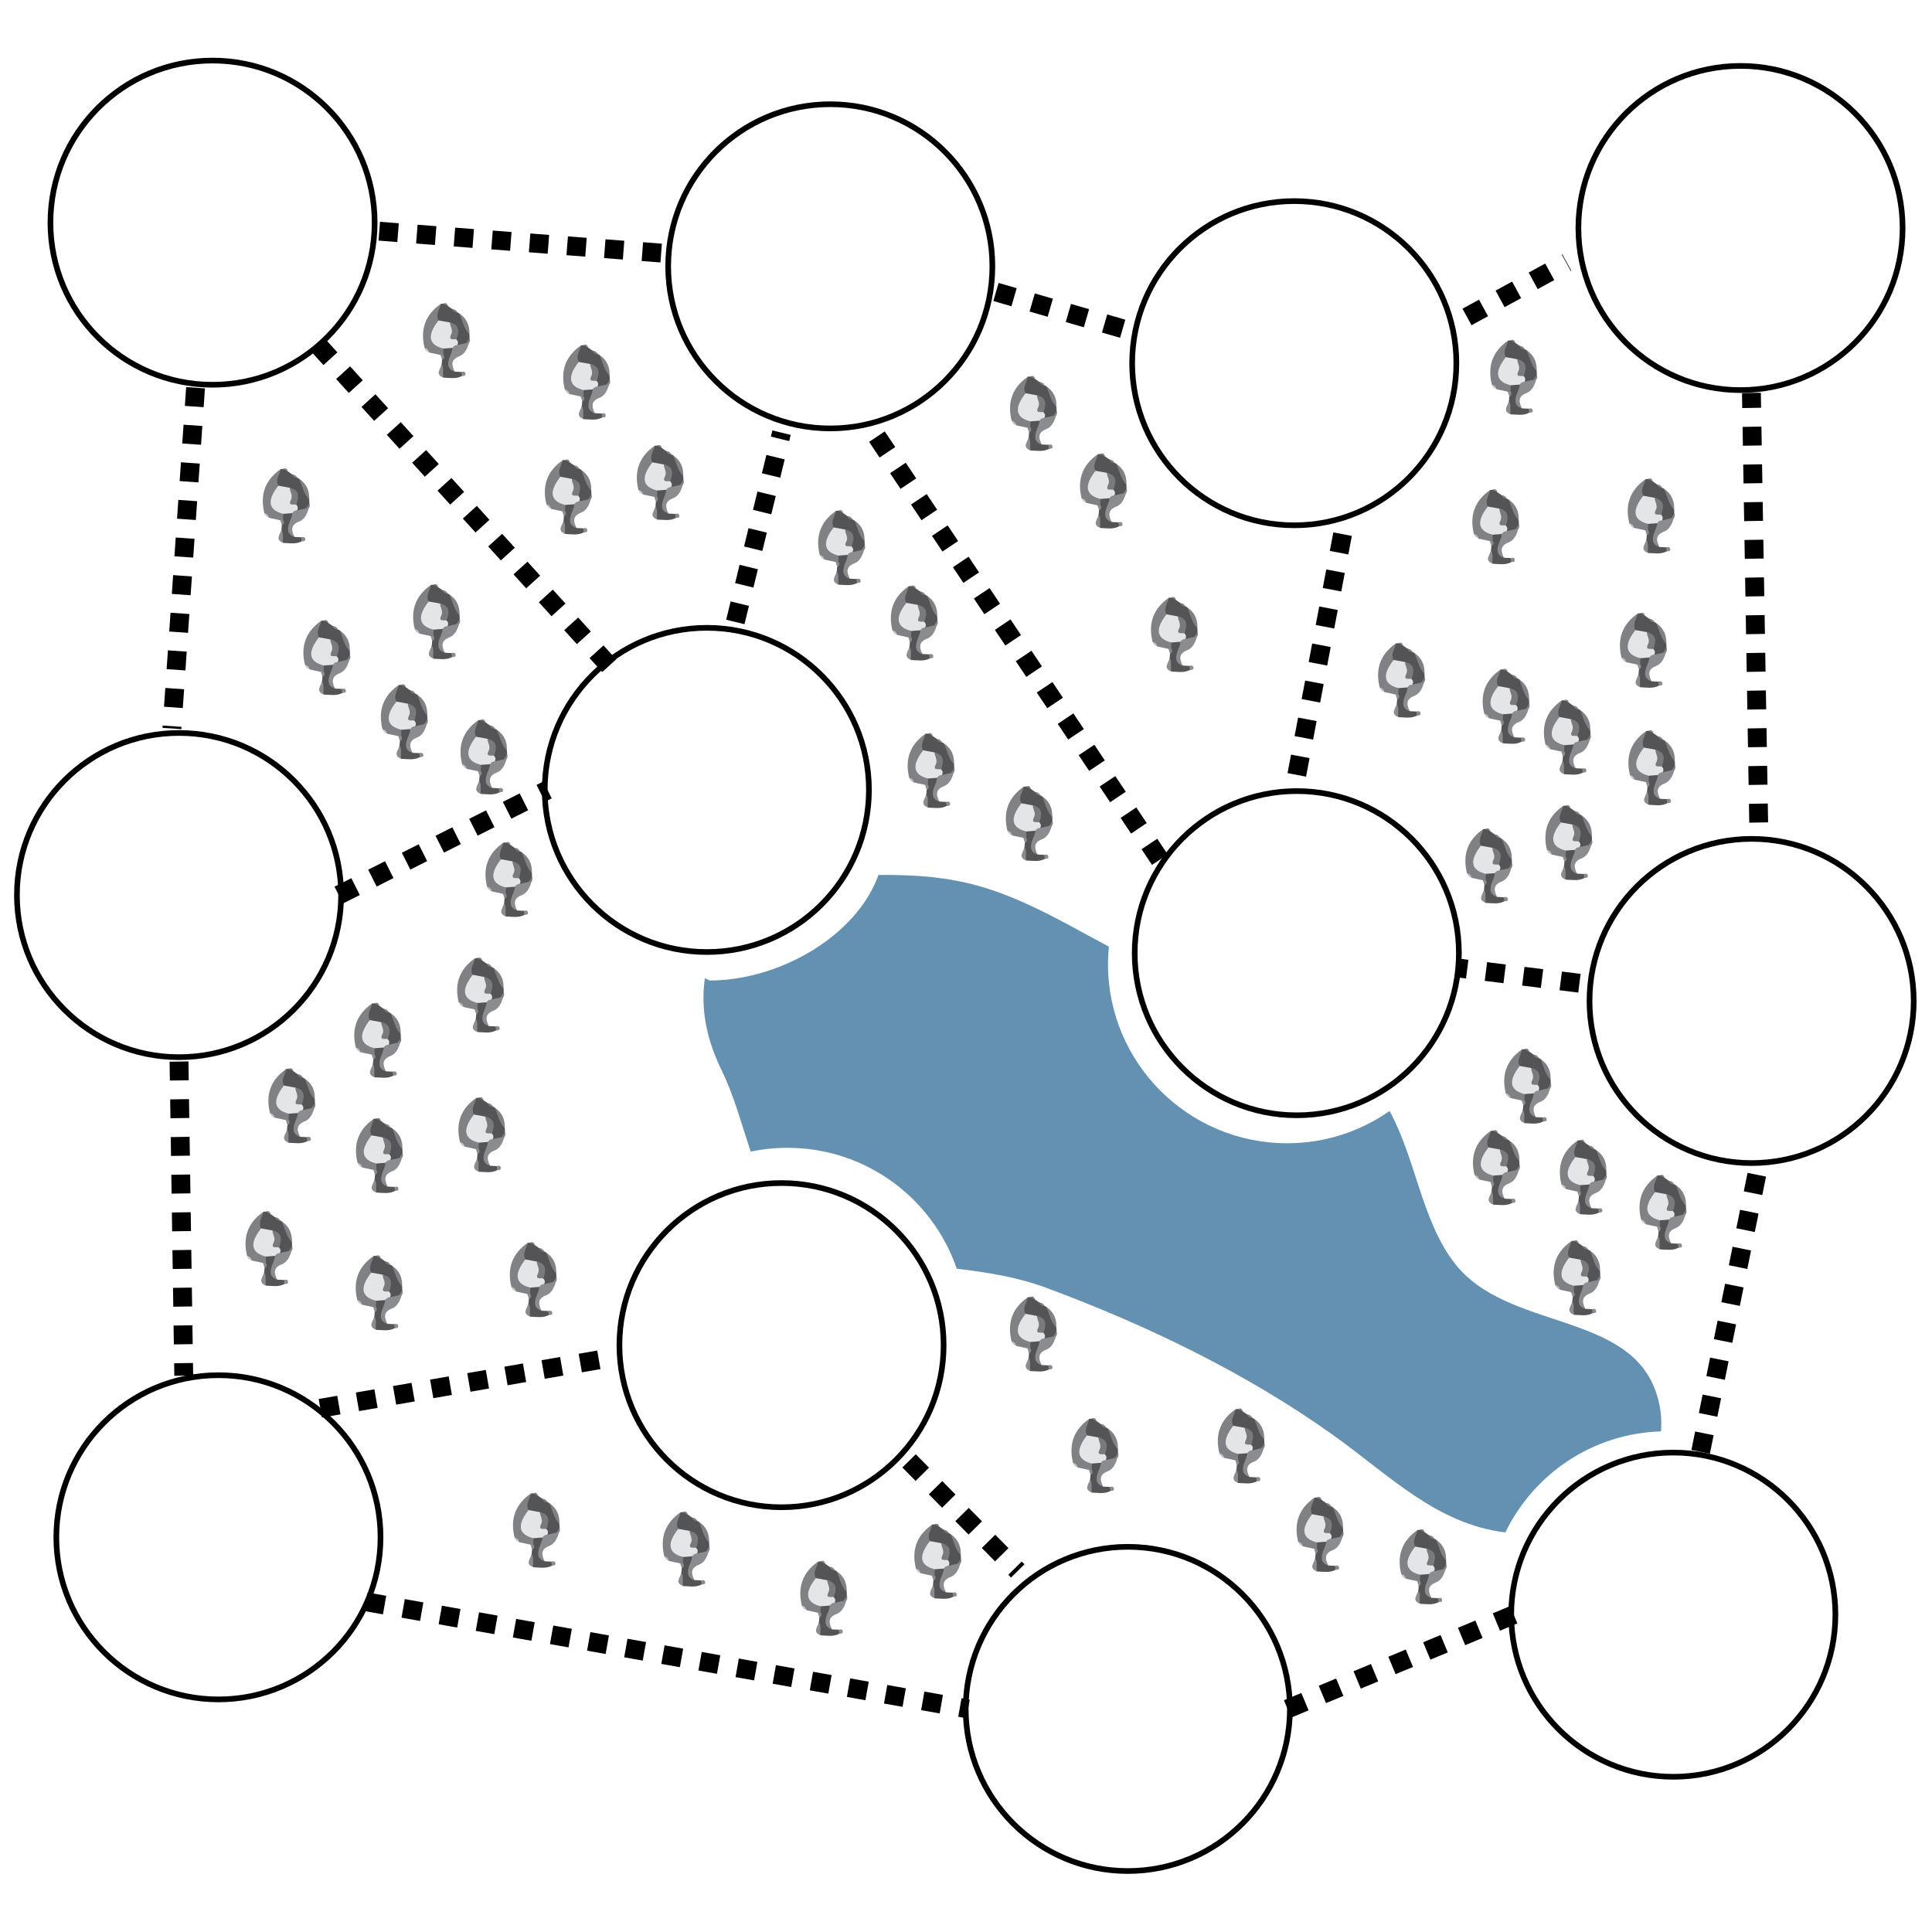
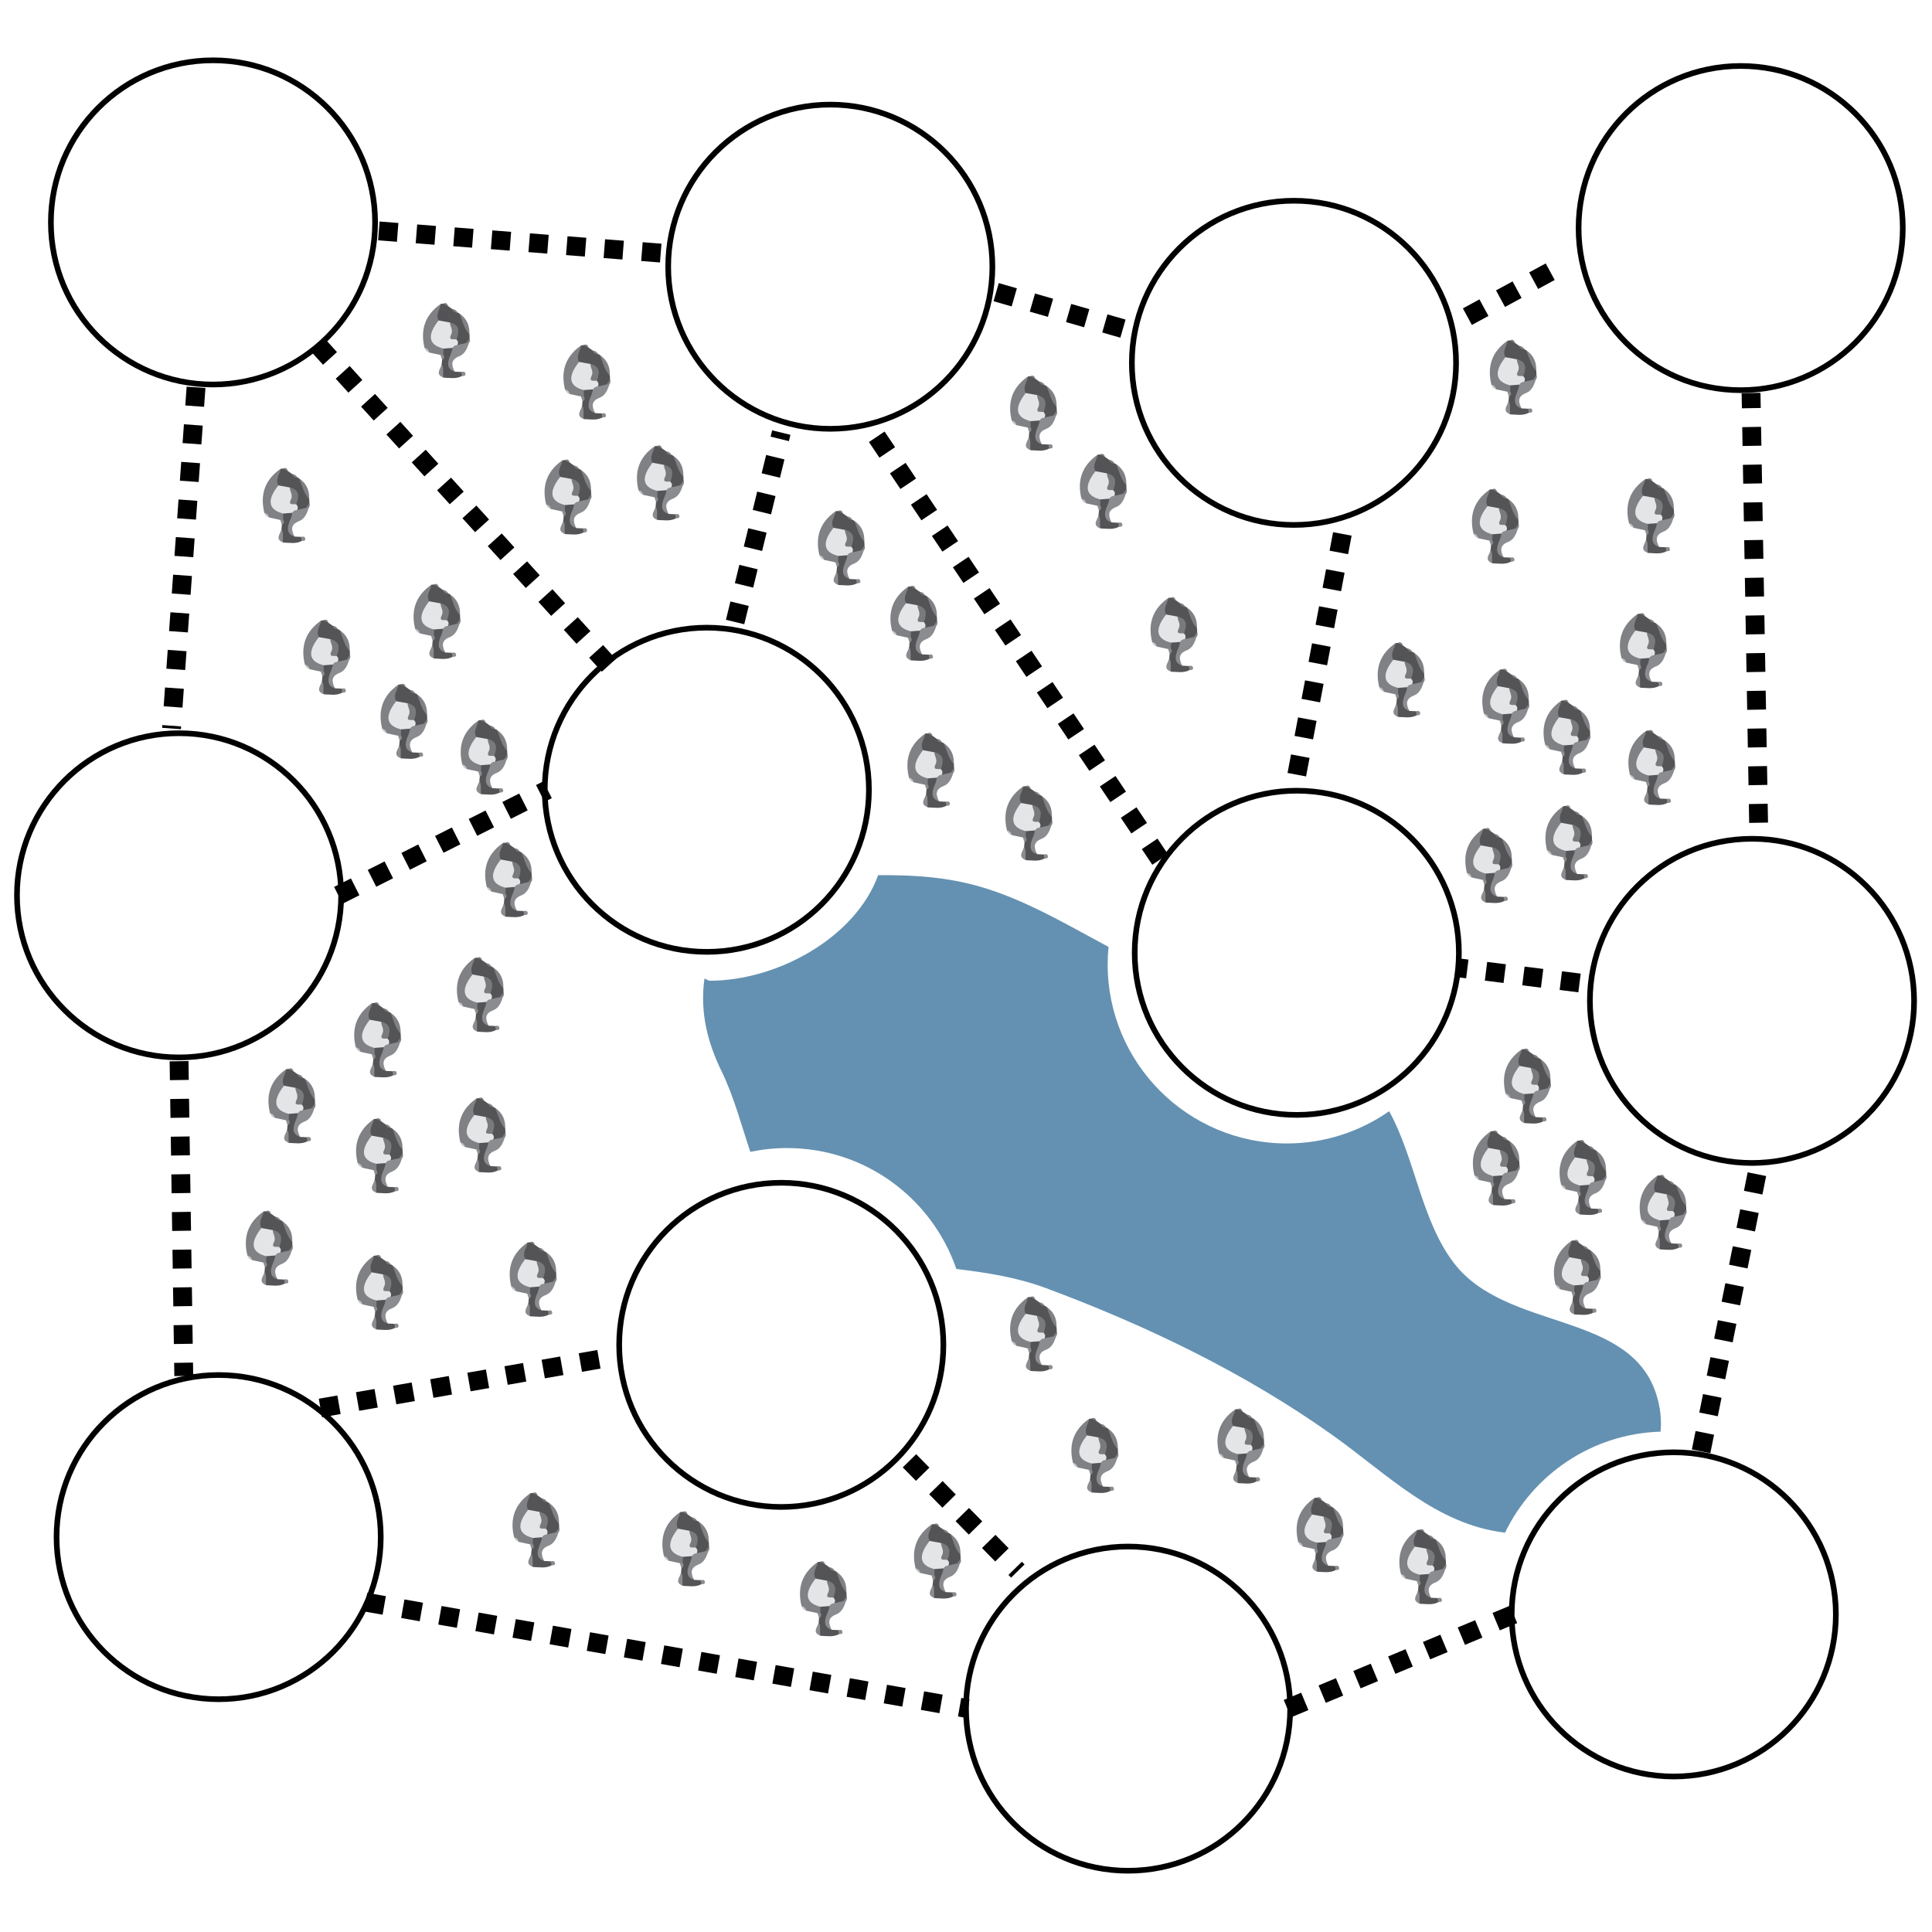
<svg xmlns="http://www.w3.org/2000/svg" xmlns:xlink="http://www.w3.org/1999/xlink" width="2050" height="2050" version="1.1">
  <g fill="none" stroke="#000" stroke-width="6">
-     <circle cx="225.52" cy="236.26" r="172" />
-     <circle cx="880.98" cy="282.59" r="172" />
-     <circle cx="1373.3" cy="385.38" r="172" />
-     <circle cx="1846.8" cy="241.93" r="172" />
-     <circle cx="189.96" cy="949.74" r="172" />
-     <circle cx="750.01" cy="838.17" r="172" />
-     <circle cx="1376" cy="1011.4" r="172" />
-     <circle cx="1858.6" cy="1062.1" r="172" />
-     <circle cx="829.26" cy="1427.3" r="172" />
-     <circle cx="231.77" cy="1631.2" r="172" />
-     <circle cx="1196.7" cy="1813.3" r="172" />
-     <circle cx="1775.5" cy="1713.3" r="172" />
+     <circle cx="226" cy="236" r="172" />
+     <circle cx="881" cy="283" r="172" />
+     <circle cx="1373" cy="385" r="172" />
+     <circle cx="1847" cy="242" r="172" />
+     <circle cx="190" cy="950" r="172" />
+     <circle cx="750" cy="838" r="172" />
+     <circle cx="1376" cy="1011" r="172" />
+     <circle cx="1859" cy="1062" r="172" />
+     <circle cx="829" cy="1427" r="172" />
+     <circle cx="232" cy="1631" r="172" />
+     <circle cx="1197" cy="1813" r="172" />
+     <circle cx="1776" cy="1713" r="172" />
  </g>
  <g id="a">
-     <path d="m450.52 369.2c-4.8-19.5 0.61-35.23 17.29-46.8 6.34 5.49 0.91 11.88 1.38 17.82-4.98 10.79-4.61 20.79 4.41 29.52 0.47 2.81-0.32 5.16-2.43 7.06-1.29 0.77-2.55 0.71-3.78-0.14-3.98-0.87-7.96-1.74-11.94-2.6-1.6-1.67-3.15-3.38-4.93-4.86" fill="#7f8184" />
-     <path d="m465.36 340c-3.67-6.48 1.43-11.76 2.45-17.6 0.8-0.08 1.61-0.14 2.41-0.21 2.07 0.15 3.67 1.25 5.15 2.57 1.51 1.05 3.01 2.12 4.52 3.17 2.1 1.03 3.55 3.05 5.81 3.83 0.64 0.1 1.18 0.37 1.63 0.83 6.1 6.16 8.28 14.22 10.77 22.14 0.06 1.39 0.12 2.79 0.18 4.19-0.84 2.36-1.91 4.62-3.22 6.75-2.09 2.96-4.8 4.06-8.3 2.77-2.71-1.76-4.08-4.47-5.17-7.35 0.06-5.64 1.02-11.82-7.34-12.62-3.31-2.45-6.91-4.61-8.89-8.47" fill="#545456" />
-     <path d="m470.37 376.41c0.04-2.18 0.08-4.37 0.13-6.54 1.49-3.98 4.63-4.36 8.2-3.81 5.52 2.79 6.87 7.2 2.84 11.7-5.58 6.22-4.54 11.34 0.91 16.59 2.34 0.11 4.7 0.21 7.05 0.34 1.9 1.14 1.86 2.62 0.71 4.28-6.34 3.44-13.12 1.9-19.78 1.74-4.1-4.33-2.57-9.34-1.77-14.27 0.13-1.54 0.25-3.09 0.39-4.62 0.61-1.77 1.31-3.51 1.32-5.41" fill="#545456" />
-     <path d="m482.45 394.35c-8.36-2.64-7.65-8.97-5.49-15.11 1.18-3.36 3.02-6.45 3.13-10.12-0.48-4.77 2.14-4.16 5.09-2.95 3.14-0.71 6.28-1.43 9.44-2.14 1.02-0.8 1.99-0.73 2.88 0.2-1.77 5.87-4.34 11.57-10.27 13.89-9.16 3.53-8.16 9.35-4.78 16.23" fill="#8a8c8f" />
-     <path d="m498.1 354.72c-6.02-6.19-7.38-14.66-10.77-22.14 7.93 5.27 11.14 12.84 10.77 22.14" fill="#7f8184" />
-     <path d="m468.66 386.44c2.76 4.48 0.77 9.55 1.78 14.26-9.4-3.65-2.68-9.33-1.78-14.26" fill="#8a8c8f" />
-     <path d="m470.37 376.41c1.42 2.26 1.38 4.16-1.32 5.41-0.55-1.72-1.11-3.45-1.66-5.17 0.99-0.08 1.99-0.16 2.98-0.24" fill="#8a8c8f" />
-     <path d="m450.52 369.2c2.71 0.53 4.41 2.1 4.93 4.86-2.48-0.77-4.15-2.37-4.93-4.86" fill="#c2c4c6" />
-     <path d="m497.5 364.24-2.89-0.21c1.22-1.7 2.45-3.41 3.68-5.11 0.99 1.95 0.21 3.64-0.79 5.32" fill="#7f8184" />
-     <path d="m490.21 398.97c-0.23-1.43-0.46-2.86-0.71-4.29 1.88-0.5 4-0.71 4.39 1.67 0.45 2.64-1.85 2.55-3.68 2.62" fill="#8a8c8f" />
-     <path d="m485.7 331.76c-2.75-0.05-4.72-1.27-5.81-3.84 2.67 0.18 4.55 1.55 5.81 3.84" fill="#7f8184" />
-     <path d="m475.37 324.75c-1.71-0.86-3.44-1.71-5.14-2.56 2.79-1.31 4.43-0.29 5.14 2.56" fill="#7f8184" />
-     <path d="m485.18 366.17c-2.27-0.02-3.91 1.05-5.09 2.94-3.2 0.25-6.39 0.51-9.59 0.76-15.89-3.92-17.63-14.08-5.13-29.87 4 0.73 8.02 1.46 12.02 2.2 8.2 3.72 4.23 12.15 6.98 17.98 1.75 1.8 2.09 3.78 0.81 5.99" fill="#e4e5e6" />
-     <path d="m484.38 360.19c-2.82-0.78-9.08 1.6-5.71-5.18 2.45-4.93-1.21-8.54-1.27-12.82 11.14 2.59 9.65 10.06 6.98 18" fill="#787a7c" />
+     <path d="m450.5 369.2c-4.8-19.5 0.61-35.23 17.29-46.8 6.34 5.49 0.91 11.88 1.38 17.82-4.98 10.79-4.61 20.79 4.41 29.52 0.47 2.81-0.32 5.16-2.43 7.06-1.29 0.77-2.55 0.71-3.78-0.14-3.98-0.87-7.96-1.74-11.94-2.6-1.6-1.67-3.15-3.38-4.93-4.86" fill="#7f8184" />
+     <path d="m465.4 340c-3.67-6.48 1.43-11.76 2.45-17.6 0.8-0.08 1.61-0.14 2.41-0.21 2.07 0.15 3.67 1.25 5.15 2.57 1.51 1.05 3.01 2.12 4.52 3.17 2.1 1.03 3.55 3.05 5.81 3.83 0.64 0.1 1.18 0.37 1.63 0.83 6.1 6.16 8.28 14.22 10.77 22.14 0.06 1.39 0.12 2.79 0.18 4.19-0.84 2.36-1.91 4.62-3.22 6.75-2.09 2.96-4.8 4.06-8.3 2.77-2.71-1.76-4.08-4.47-5.17-7.35 0.06-5.64 1.02-11.82-7.34-12.62-3.31-2.45-6.91-4.61-8.89-8.47" fill="#545456" />
+     <path d="m470.4 376.4c0.04-2.18 0.08-4.37 0.13-6.54 1.49-3.98 4.63-4.36 8.2-3.81 5.52 2.79 6.87 7.2 2.84 11.7-5.58 6.22-4.54 11.34 0.91 16.59 2.34 0.11 4.7 0.21 7.05 0.34 1.9 1.14 1.86 2.62 0.71 4.28-6.34 3.44-13.12 1.9-19.78 1.74-4.1-4.33-2.57-9.34-1.77-14.27 0.13-1.54 0.25-3.09 0.39-4.62 0.61-1.77 1.31-3.51 1.32-5.41" fill="#545456" />
+     <path d="m482.4 394.3c-8.36-2.64-7.65-8.97-5.49-15.11 1.18-3.36 3.02-6.45 3.13-10.12-0.48-4.77 2.14-4.16 5.09-2.95 3.14-0.71 6.28-1.43 9.44-2.14 1.02-0.8 1.99-0.73 2.88 0.2-1.77 5.87-4.34 11.57-10.27 13.89-9.16 3.53-8.16 9.35-4.78 16.23" fill="#8a8c8f" />
+     <path d="m498.1 354.7c-6.02-6.19-7.38-14.66-10.77-22.14 7.93 5.27 11.14 12.84 10.77 22.14" fill="#7f8184" />
+     <path d="m468.7 386.4c2.76 4.48 0.77 9.55 1.78 14.26-9.4-3.65-2.68-9.33-1.78-14.26" fill="#8a8c8f" />
+     <path d="m470.4 376.4c1.42 2.26 1.38 4.16-1.32 5.41-0.55-1.72-1.11-3.45-1.66-5.17 0.99-0.08 1.99-0.16 2.98-0.24" fill="#8a8c8f" />
+     <path d="m450.5 369.2c2.71 0.53 4.41 2.1 4.93 4.86-2.48-0.77-4.15-2.37-4.93-4.86" fill="#c2c4c6" />
+     <path d="m497.5 364.2-2.89-0.21c1.22-1.7 2.45-3.41 3.68-5.11 0.99 1.95 0.21 3.64-0.79 5.32" fill="#7f8184" />
+     <path d="m490.2 399c-0.23-1.43-0.46-2.86-0.71-4.29 1.88-0.5 4-0.71 4.39 1.67 0.45 2.64-1.85 2.55-3.68 2.62" fill="#8a8c8f" />
+     <path d="m485.7 331.8c-2.75-0.05-4.72-1.27-5.81-3.84 2.67 0.18 4.55 1.55 5.81 3.84" fill="#7f8184" />
+     <path d="m475.4 324.7c-1.71-0.86-3.44-1.71-5.14-2.56 2.79-1.31 4.43-0.29 5.14 2.56" fill="#7f8184" />
+     <path d="m485.2 366.2c-2.27-0.02-3.91 1.05-5.09 2.94-3.2 0.25-6.39 0.51-9.59 0.76-15.89-3.92-17.63-14.08-5.13-29.87 4 0.73 8.02 1.46 12.02 2.2 8.2 3.72 4.23 12.15 6.98 17.98 1.75 1.8 2.09 3.78 0.81 5.99" fill="#e4e5e6" />
+     <path d="m484.4 360.2c-2.82-0.78-9.08 1.6-5.71-5.18 2.45-4.93-1.21-8.54-1.27-12.82 11.14 2.59 9.65 10.06 6.98 18" fill="#787a7c" />
  </g>
-   <use x="148.742" y="44.046" xlink:href="#a" />
-   <use x="1114.076" y="877.529" xlink:href="#a" />
-   <use x="39.802" y="441.725" xlink:href="#a" />
-   <use x="-10.462" y="298.225" xlink:href="#a" />
-   <use x="-44.723" y="404.456" xlink:href="#a" />
-   <use x="129.271" y="165.906" xlink:href="#a" />
-   <use x="-169.982" y="175.361" xlink:href="#a" />
-   <use x="66.29" y="571.752" xlink:href="#a" />
-   <use x="843.331" y="1172.839" xlink:href="#a" />
-   <use x="926.932" y="1266.737" xlink:href="#a" />
-   <use x="1036.301" y="1301.049" xlink:href="#a" />
-   <use x="622.826" y="1054.077" xlink:href="#a" />
-   <use x="772.425" y="311.862" xlink:href="#a" />
-   <use x="92.118" y="996.377" xlink:href="#a" />
-   <use x="95.475" y="1262.294" xlink:href="#a" />
-   <use x="1279.013" y="453.249" xlink:href="#a" />
-   <use x="1290.814" y="924.952" xlink:href="#a" />
-   <use x="1206.289" y="887.679" xlink:href="#a" />
-   <use x="1199.698" y="994.411" xlink:href="#a" />
-   <use x="400.341" y="1334.535" xlink:href="#a" />
-   <use x="254.35" y="1282.234" xlink:href="#a" />
-   <use x="1124.368" y="388.033" xlink:href="#a" />
-   <use x="1278.305" y="186.046" xlink:href="#a" />
-   <use x="1189.351" y="420.822" xlink:href="#a" />
-   <use x="1190.931" y="532.652" xlink:href="#a" />
-   <use x="1270.005" y="328.538" xlink:href="#a" />
-   <use x="-72.948" y="742.405" xlink:href="#a" />
-   <use x="37.551" y="842.597" xlink:href="#a" />
-   <use x="-71.418" y="1010.337" xlink:href="#a" />
-   <use x="-71.124" y="864.713" xlink:href="#a" />
-   <use x="-164.069" y="811.857" xlink:href="#a" />
-   <use x="-188.32" y="963.444" xlink:href="#a" />
-   <use x="36.231" y="694.394" xlink:href="#a" />
-   <use x="226.887" y="150.6" xlink:href="#a" />
-   <use x="622.887" y="77.268" xlink:href="#a" />
-   <use x="1132.436" y="38.95" xlink:href="#a" />
-   <use x="1113.403" y="197.481" xlink:href="#a" />
-   <use x="1013.417" y="360.26" xlink:href="#a" />
-   <use x="688.058" y="1183.061" xlink:href="#a" />
-   <use x="521.342" y="1295.247" xlink:href="#a" />
-   <use x="-126.914" y="336.286" xlink:href="#a" />
-   <use x="496.397" y="299.628" xlink:href="#a" />
-   <use x="419.278" y="219.663" xlink:href="#a" />
-   <use x="514.233" y="456.192" xlink:href="#a" />
-   <use x="618.443" y="512.375" xlink:href="#a" />
-   <use x="697.128" y="159.534" xlink:href="#a" />
-   <use x="1106.028" y="557.353" xlink:href="#a" />
-   <use x="1147.23" y="791.036" xlink:href="#a" />
+   <use x="149" y="44" xlink:href="#a" />
+   <use x="1114" y="878" xlink:href="#a" />
+   <use x="40" y="442" xlink:href="#a" />
+   <use x="-10" y="298" xlink:href="#a" />
+   <use x="-45" y="404" xlink:href="#a" />
+   <use x="129" y="166" xlink:href="#a" />
+   <use x="-170" y="175" xlink:href="#a" />
+   <use x="66" y="572" xlink:href="#a" />
+   <use x="843" y="1173" xlink:href="#a" />
+   <use x="927" y="1267" xlink:href="#a" />
+   <use x="1036" y="1301" xlink:href="#a" />
+   <use x="623" y="1054" xlink:href="#a" />
+   <use x="772" y="312" xlink:href="#a" />
+   <use x="92" y="996" xlink:href="#a" />
+   <use x="95" y="1262" xlink:href="#a" />
+   <use x="1279" y="453" xlink:href="#a" />
+   <use x="1291" y="925" xlink:href="#a" />
+   <use x="1206" y="888" xlink:href="#a" />
+   <use x="1200" y="994" xlink:href="#a" />
+   <use x="400" y="1335" xlink:href="#a" />
+   <use x="254" y="1282" xlink:href="#a" />
+   <use x="1124" y="388" xlink:href="#a" />
+   <use x="1278" y="186" xlink:href="#a" />
+   <use x="1189" y="421" xlink:href="#a" />
+   <use x="1191" y="533" xlink:href="#a" />
+   <use x="1270" y="329" xlink:href="#a" />
+   <use x="-73" y="742" xlink:href="#a" />
+   <use x="38" y="843" xlink:href="#a" />
+   <use x="-71" y="1010" xlink:href="#a" />
+   <use x="-71" y="865" xlink:href="#a" />
+   <use x="-164" y="812" xlink:href="#a" />
+   <use x="-188" y="963" xlink:href="#a" />
+   <use x="36" y="694" xlink:href="#a" />
+   <use x="227" y="151" xlink:href="#a" />
+   <use x="623" y="77" xlink:href="#a" />
+   <use x="1132" y="39" xlink:href="#a" />
+   <use x="1113" y="197" xlink:href="#a" />
+   <use x="1013" y="360" xlink:href="#a" />
+   <use x="688" y="1183" xlink:href="#a" />
+   <use x="521" y="1295" xlink:href="#a" />
+   <use x="-127" y="336" xlink:href="#a" />
+   <use x="496" y="300" xlink:href="#a" />
+   <use x="419" y="220" xlink:href="#a" />
+   <use x="514" y="456" xlink:href="#a" />
+   <use x="618" y="512" xlink:href="#a" />
+   <use x="697" y="160" xlink:href="#a" />
+   <use x="1106" y="557" xlink:href="#a" />
+   <use x="1147" y="791" xlink:href="#a" />
  <g stroke="#000" stroke-dasharray="20" stroke-width="20">
-     <line x1="402.43" x2="707.14" y1="245.32" y2="268.96" />
-     <line x1="207.5" x2="182.45" y1="411.41" y2="773" />
-     <line x1="189.96" x2="194.97" y1="1126.4" y2="1459.7" />
-     <line x1="339.86" x2="643.25" y1="1494.3" y2="1441.5" />
-     <line x1="388.4" x2="1027.2" y1="1699.6" y2="1813.3" />
-     <line x1="1366.2" x2="1606.4" y1="1813.3" y2="1713.3" />
-     <line x1="1804.5" x2="1866.1" y1="1540.5" y2="1236.6" />
-     <line x1="1675.9" x2="1548.4" y1="1043.3" y2="1027.3" />
-     <line x1="1866.1" x2="1858.4" y1="872.75" y2="416.91" />
-     <line x1="1556.6" x2="1662.5" y1="336.31" y2="278.52" />
-     <line x1="1376" x2="1425.4" y1="822.21" y2="562.53" />
-     <line x1="1230.7" x2="929.95" y1="912.15" y2="462.49" />
-     <line x1="1056.8" x2="1195.8" y1="309.81" y2="350.13" />
-     <line x1="646.41" x2="339.2" y1="706.37" y2="368.06" />
-     <line x1="359.44" x2="580.95" y1="949.74" y2="838.17" />
-     <line x1="780.24" x2="829.26" y1="659.95" y2="459.09" />
-     <line x1="964.59" x2="1079.9" y1="1550.1" y2="1666.9" />
+     <line x1="402" x2="707" y1="245" y2="269" />
+     <line x1="208" x2="182" y1="411" y2="773" />
+     <line x1="190" x2="195" y1="1126" y2="1460" />
+     <line x1="340" x2="643" y1="1494" y2="1441" />
+     <line x1="388" x2="1027" y1="1700" y2="1813" />
+     <line x1="1366" x2="1606" y1="1813" y2="1713" />
+     <line x1="1805" x2="1866" y1="1540" y2="1237" />
+     <line x1="1676" x2="1548" y1="1043" y2="1027" />
+     <line x1="1866" x2="1858" y1="873" y2="417" />
+     <line x1="1557" x2="1662" y1="336" y2="279" />
+     <line x1="1376" x2="1425" y1="822" y2="563" />
+     <line x1="1231" x2="930" y1="912" y2="463" />
+     <line x1="1057" x2="1196" y1="310" y2="350" />
+     <line x1="646" x2="339" y1="706" y2="368" />
+     <line x1="359" x2="581" y1="950" y2="838" />
+     <line x1="780" x2="829" y1="660" y2="459" />
+     <line x1="965" x2="1080" y1="1550" y2="1667" />
  </g>
-   <path d="m1762.4 1518.8c1.13-12.24-0.12-25.2-4.3-38.72-27.75-89.68-158.96-67.23-214.89-140-34.78-45.27-41.19-111.22-68.79-161.21-30.81 21.51-68.21 34.22-108.63 34.22-105.01 0-190.13-85.12-190.13-190.13 0-6.23 0.34-12.38 0.93-18.47-13.46-7.321-26.99-14.661-40.7-22.051-76.08-40.94-118.94-54.89-203.76-54.04-23.44 65.24-105.67 111.98-178.98 111.98-1.04 0-4.22-2.27-5.25-2.29-5.06 36.36 3.56 68.44 18.29 98.64 12.87 26.36 20.75 56.61 30.39 85.21 12.59-2.62 25.63-4.03 39-4.03 83.31 0 153.94 53.67 179.62 128.27 32.31 3.86 64.44 8.92 95.08 20.32 106.36 39.56 211.41 90.01 304.16 156.13 58.82 41.92 109.72 94.64 182.86 103.38 29.95-61.87 92.31-104.95 165.1-107.21" fill="#6491b1" />
+   <path d="m1762 1519c1.13-12.24-0.12-25.2-4.3-38.72-27.75-89.68-159-67.23-214.9-140-34.78-45.27-41.19-111.2-68.79-161.2-30.81 21.51-68.21 34.22-108.6 34.22-105 0-190.1-85.12-190.1-190.1 0-6.23 0.34-12.38 0.93-18.47-13.46-7.321-26.99-14.66-40.7-22.05-76.08-40.94-118.9-54.89-203.8-54.04-23.44 65.24-105.7 112-179 112-1.04 0-4.22-2.27-5.25-2.29-5.06 36.36 3.56 68.44 18.29 98.64 12.87 26.36 20.75 56.61 30.39 85.21 12.59-2.62 25.63-4.03 39-4.03 83.31 0 153.9 53.67 179.6 128.3 32.31 3.86 64.44 8.92 95.08 20.32 106.4 39.56 211.4 90.01 304.2 156.1 58.82 41.92 109.7 94.64 182.9 103.4 29.95-61.87 92.31-105 165.1-107.2" fill="#6491b1" />
</svg>
